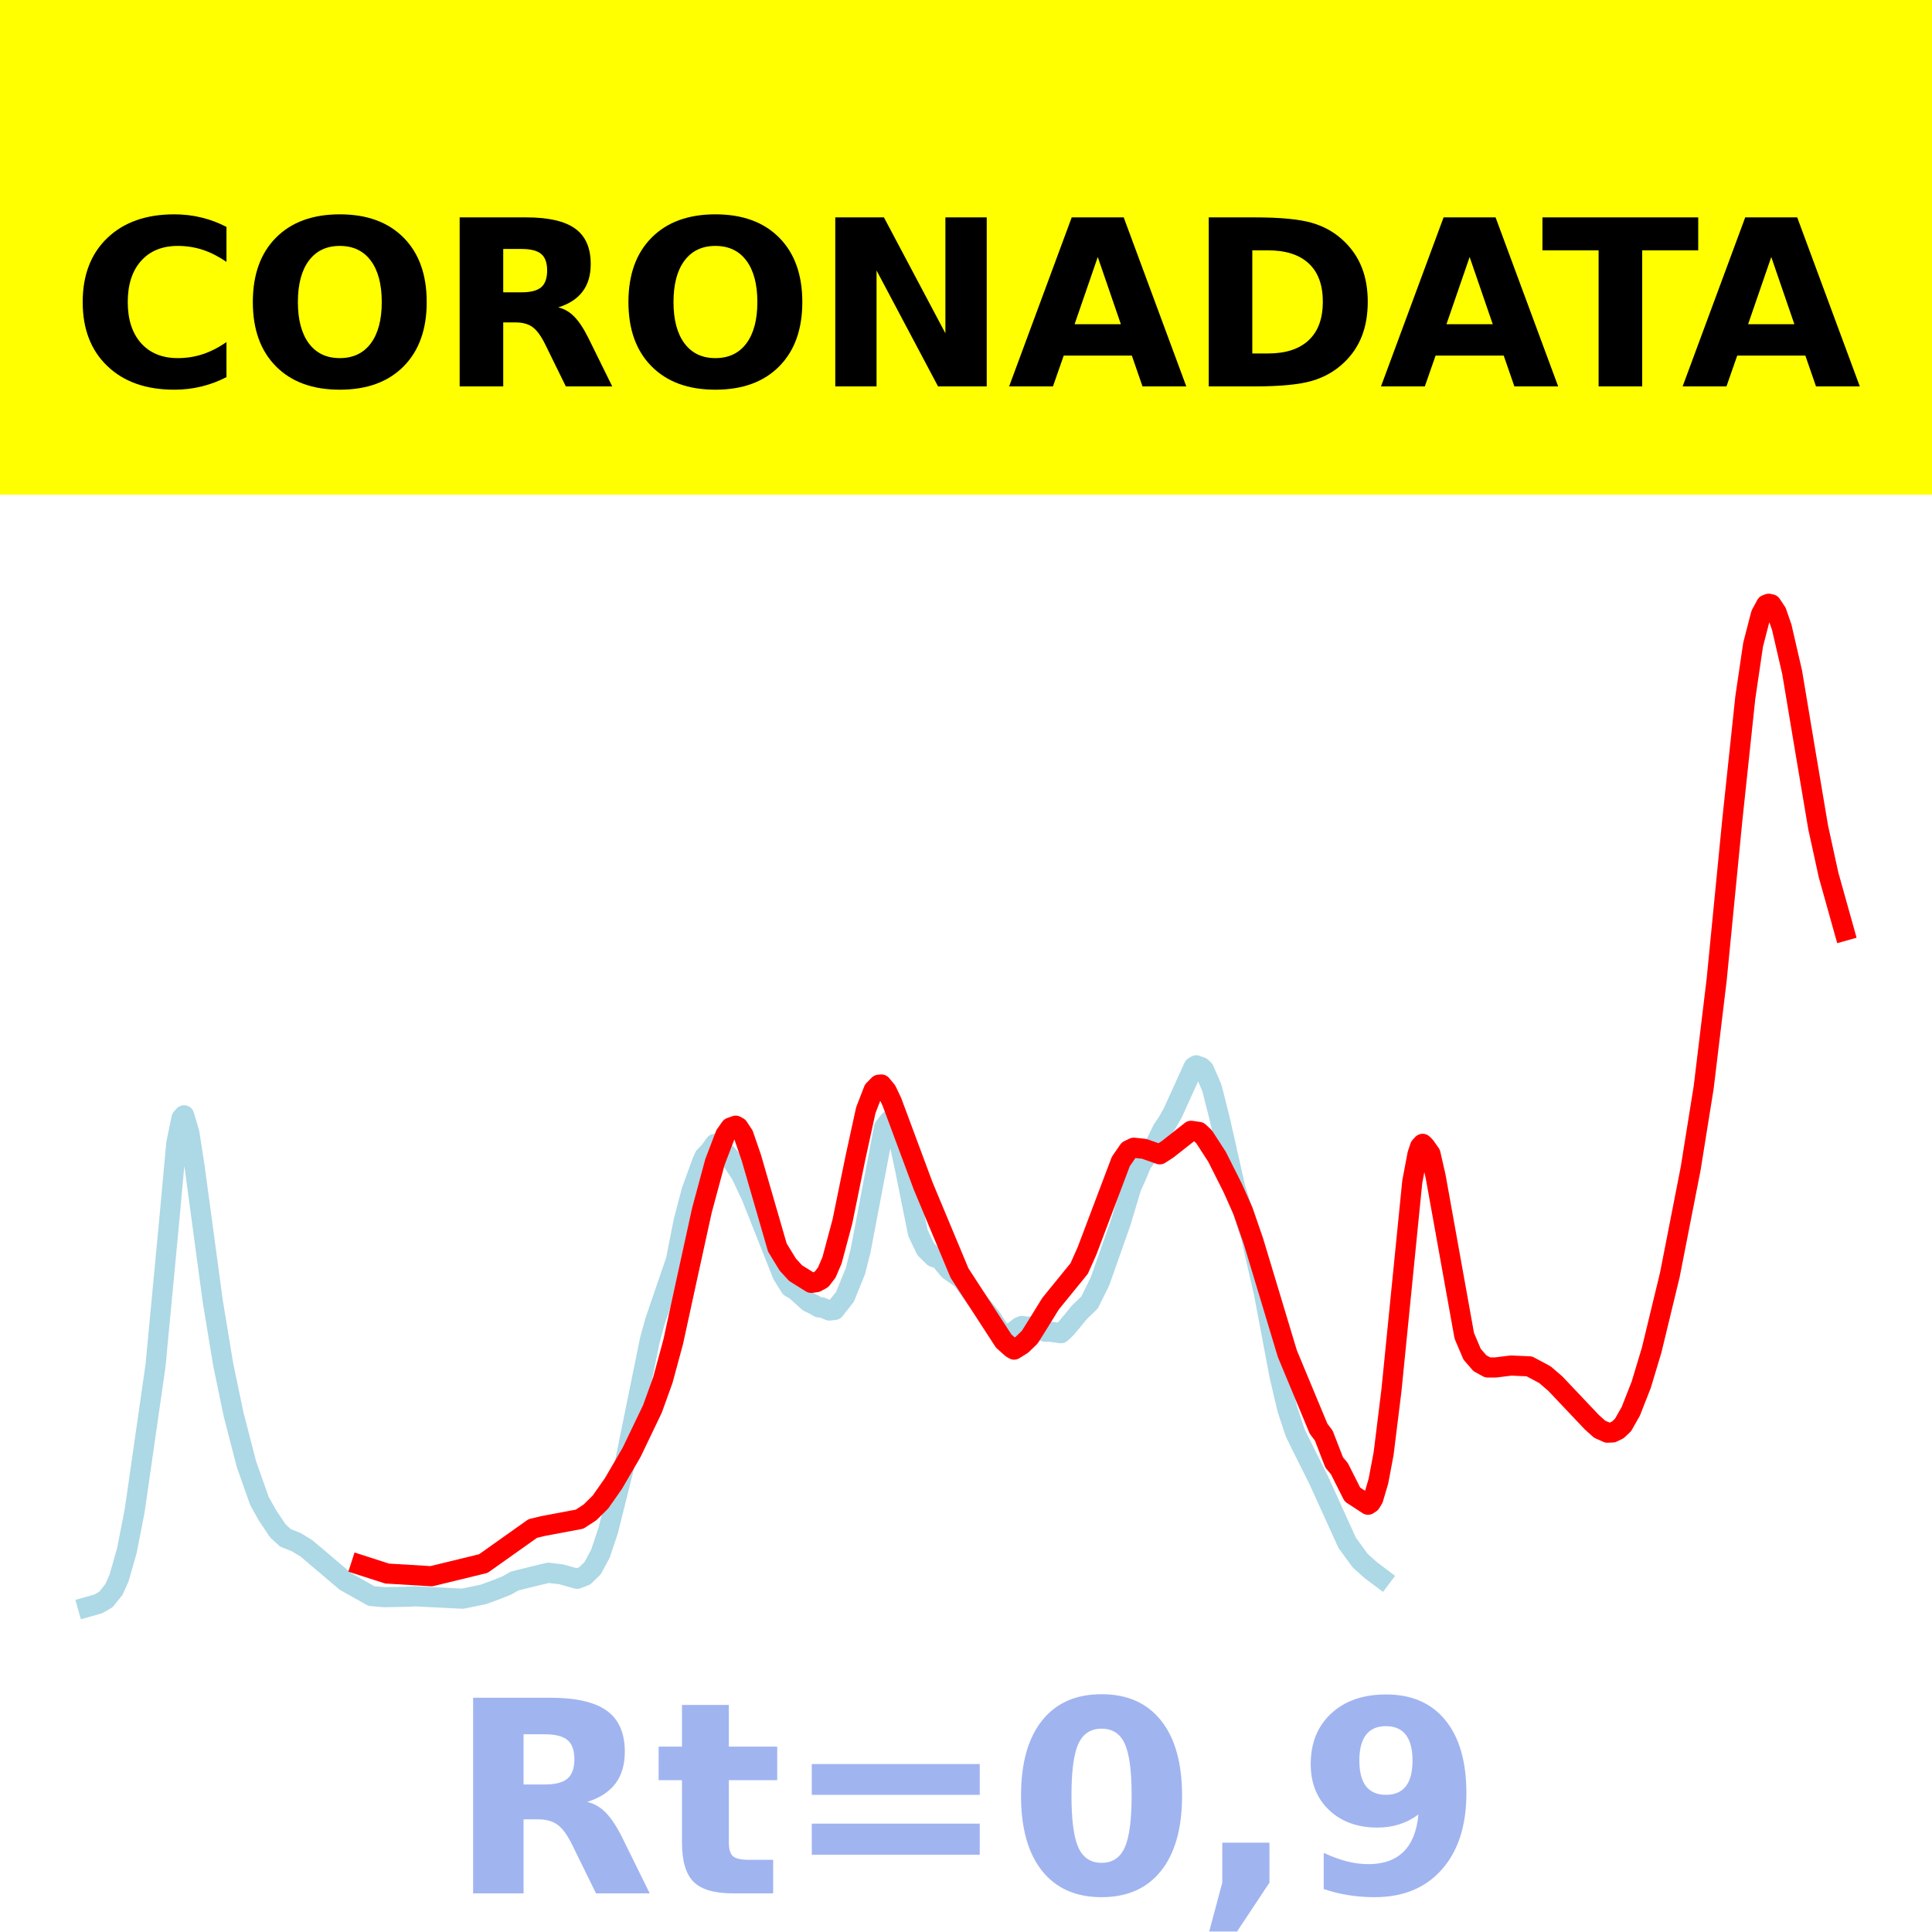
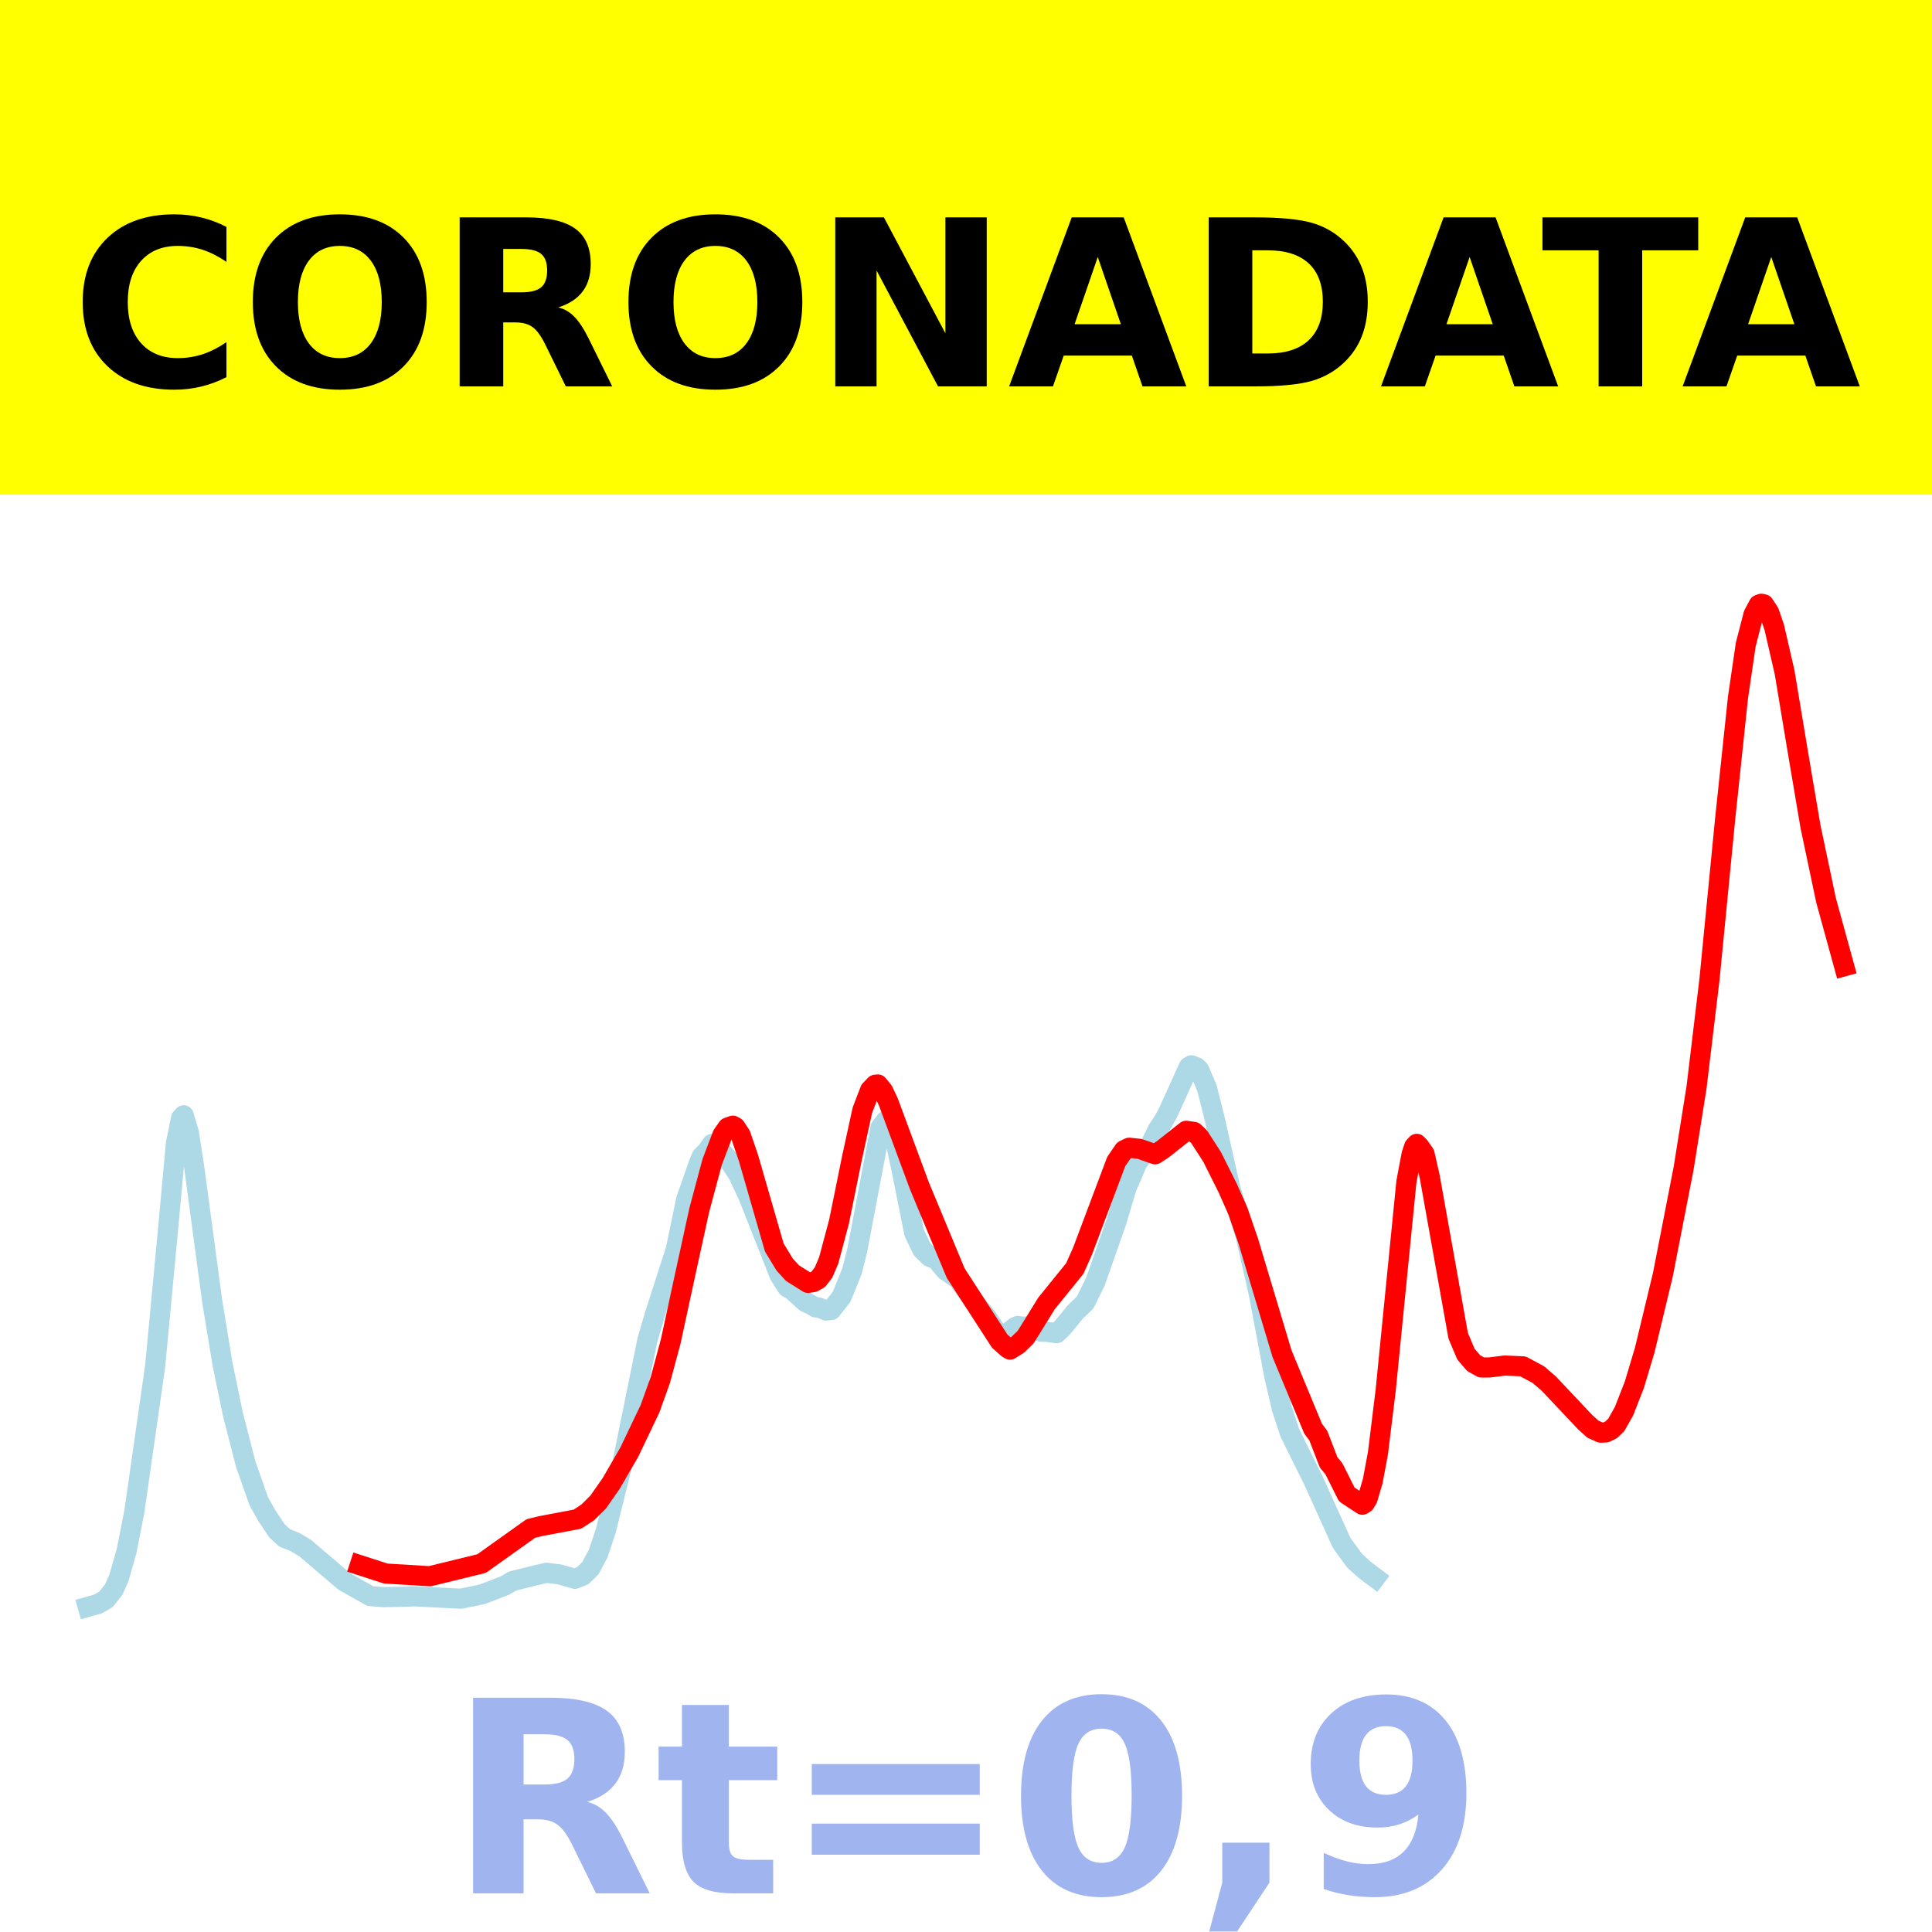
<svg xmlns="http://www.w3.org/2000/svg" xmlns:xlink="http://www.w3.org/1999/xlink" height="144pt" version="1.1" viewBox="0 0 144 144" width="144pt">
  <defs>
    <style type="text/css">*{stroke-linecap:butt;stroke-linejoin:round;}</style>
  </defs>
  <g id="figure_1">
    <g id="patch_1">
      <path d="M 0 144  L 144 144  L 144 0  L 0 0  z " style="fill:#ffffff;" />
    </g>
    <g id="axes_1">
      <g id="patch_2">
        <path d="M 0 144  L 144 144  L 144 0  L 0 0  z " style="fill:#ffffff;" />
      </g>
      <g id="line2d_1">
-         <path clip-path="url(#pdc6a93a51d)" d="M 6.545 119.765  L 7.321 119.546  L 7.903 119.209  L 8.485 118.479  L 8.873 117.618  L 9.455 115.576  L 10.036 112.611  L 11.588 101.812  L 12.558 91.565  L 13.139 85.237  L 13.527 83.34  L 13.721 83.128  L 14.109 84.416  L 14.497 86.903  L 15.855 96.965  L 16.63 101.674  L 17.406 105.404  L 18.376 109.157  L 19.345 111.893  L 19.927 112.932  L 20.703 114.094  L 21.285 114.631  L 22.061 114.932  L 22.836 115.402  L 25.745 117.869  L 27.685 118.961  L 28.655 119.044  L 30.206 119.014  L 30.982 118.982  L 34.473 119.157  L 36.024 118.84  L 36.994 118.483  L 37.77 118.174  L 38.352 117.84  L 39.903 117.455  L 40.873 117.225  L 41.842 117.344  L 43.006 117.674  L 43.588 117.45  L 44.17 116.884  L 44.752 115.804  L 45.333 114.068  L 46.497 109.406  L 48.436 99.886  L 48.824 98.47  L 50.376 93.938  L 50.958 90.994  L 51.539 88.78  L 52.315 86.638  L 52.509 86.197  L 52.897 85.808  L 53.285 85.258  L 53.673 85.465  L 54.448 86.335  L 55.224 87.524  L 56 89.164  L 58.327 95.027  L 58.909 95.949  L 59.297 96.168  L 60.267 97.046  L 60.655 97.228  L 61.042 97.45  L 61.236 97.44  L 61.818 97.679  L 62.206 97.637  L 62.982 96.65  L 63.758 94.739  L 64.145 93.204  L 65.891 84.036  L 66.279 83.538  L 66.473 83.644  L 66.667 83.939  L 67.055 85.27  L 67.442 87.063  L 68.412 91.882  L 68.994 93.105  L 69.576 93.684  L 69.77 93.754  L 69.964 93.7  L 70.352 94.212  L 70.739 94.672  L 71.709 95.352  L 72.291 96.171  L 72.873 96.976  L 73.842 98.166  L 74.424 99.05  L 74.812 99.463  L 75.2 99.52  L 75.976 98.909  L 76.17 98.83  L 76.558 98.888  L 76.945 98.862  L 77.915 99.26  L 78.303 99.261  L 79.079 99.37  L 79.467 99.004  L 80.048 98.308  L 80.436 97.827  L 81.212 97.076  L 81.988 95.502  L 83.539 91.097  L 84.315 88.515  L 84.703 87.643  L 85.091 86.711  L 86.061 85.396  L 86.642 84.199  L 87.03 83.626  L 87.418 82.933  L 88.97 79.517  L 89.164 79.402  L 89.552 79.549  L 89.745 79.741  L 90.327 81.085  L 90.909 83.385  L 92.073 88.539  L 92.848 90.961  L 93.236 92.156  L 94.206 96.393  L 95.37 102.562  L 95.952 105.032  L 96.533 106.788  L 97.115 107.973  L 98.279 110.301  L 100.412 114.994  L 101.382 116.324  L 102.158 117.019  L 102.933 117.602  L 102.933 117.602  " style="fill:none;stroke:#add8e6;stroke-linecap:square;stroke-width:1.5;" />
+         <path clip-path="url(#pe90f1a7260)" d="M 6.545 119.765  L 7.318 119.546  L 7.897 119.209  L 8.476 118.479  L 8.862 117.618  L 9.442 115.576  L 10.021 112.611  L 11.566 101.812  L 12.531 91.565  L 13.11 85.237  L 13.496 83.34  L 13.689 83.128  L 14.076 84.416  L 14.462 86.903  L 15.813 96.965  L 16.586 101.674  L 17.358 105.404  L 18.323 109.157  L 19.289 111.893  L 19.868 112.932  L 20.64 114.094  L 21.22 114.631  L 21.992 114.932  L 22.764 115.402  L 25.66 117.869  L 27.591 118.961  L 28.557 119.044  L 30.101 119.014  L 30.874 118.982  L 34.349 119.157  L 35.894 118.84  L 36.859 118.483  L 37.632 118.174  L 38.211 117.84  L 39.755 117.455  L 40.721 117.225  L 41.686 117.344  L 42.845 117.674  L 43.424 117.45  L 44.003 116.884  L 44.582 115.804  L 45.162 114.068  L 46.32 109.406  L 48.251 99.886  L 48.83 97.914  L 50.375 93.115  L 51.147 89.388  L 52.113 86.638  L 52.306 86.197  L 52.692 85.808  L 53.078 85.258  L 53.464 85.465  L 54.237 86.335  L 55.009 87.524  L 55.781 89.164  L 58.098 95.027  L 58.677 95.949  L 59.064 96.168  L 60.029 97.046  L 60.415 97.228  L 60.801 97.45  L 60.994 97.44  L 61.574 97.679  L 61.96 97.637  L 62.732 96.65  L 63.504 94.739  L 63.891 93.204  L 65.628 84.036  L 66.014 83.538  L 66.208 83.644  L 66.401 83.939  L 66.787 85.27  L 67.173 87.063  L 68.138 91.882  L 68.718 93.105  L 69.297 93.684  L 69.49 93.754  L 69.683 93.7  L 70.069 94.212  L 70.455 94.672  L 71.421 95.352  L 72 96.171  L 72.579 96.976  L 73.545 98.166  L 74.124 99.05  L 74.51 99.463  L 74.896 99.52  L 75.669 98.909  L 75.862 98.83  L 76.248 98.888  L 76.634 98.862  L 77.599 99.26  L 77.986 99.261  L 78.758 99.37  L 79.144 99.004  L 79.723 98.308  L 80.109 97.827  L 80.882 97.076  L 81.654 95.502  L 83.199 91.097  L 83.971 88.515  L 84.357 87.643  L 84.743 86.711  L 85.709 85.396  L 86.288 84.199  L 86.674 83.626  L 87.06 82.933  L 88.605 79.517  L 88.798 79.402  L 89.184 79.549  L 89.377 79.741  L 89.957 81.085  L 90.536 83.385  L 91.694 88.539  L 92.467 90.961  L 92.853 92.156  L 93.818 96.393  L 94.977 102.562  L 95.556 105.032  L 96.135 106.788  L 96.714 107.973  L 97.873 110.301  L 99.997 114.994  L 100.962 116.324  L 101.735 117.019  L 102.507 117.602  L 102.507 117.602  " style="fill:none;stroke:#add8e6;stroke-linecap:square;stroke-width:1.5;" />
      </g>
      <g id="line2d_2">
-         <path clip-path="url(#pdc6a93a51d)" d="M 26.909 116.658  L 28.848 117.283  L 32.145 117.483  L 36.024 116.54  L 39.709 113.926  L 40.485 113.74  L 43.2 113.23  L 43.976 112.722  L 44.752 111.957  L 45.721 110.575  L 47.079 108.244  L 48.63 105.01  L 49.406 102.858  L 50.182 99.991  L 51.152 95.528  L 52.315 90.219  L 53.285 86.615  L 54.061 84.586  L 54.448 84.039  L 54.836 83.902  L 55.03 84.01  L 55.418 84.598  L 56 86.289  L 57.939 92.982  L 58.715 94.253  L 59.297 94.89  L 60.461 95.618  L 60.848 95.564  L 61.236 95.351  L 61.624 94.847  L 62.012 93.941  L 62.788 91.046  L 63.758 86.292  L 64.533 82.745  L 65.115 81.244  L 65.503 80.849  L 65.697 80.833  L 66.085 81.302  L 66.473 82.117  L 68.8 88.376  L 71.515 94.882  L 74.812 99.957  L 75.394 100.476  L 75.588 100.592  L 76.17 100.228  L 76.752 99.665  L 77.333 98.739  L 78.303 97.169  L 80.436 94.547  L 81.018 93.242  L 83.539 86.571  L 84.121 85.729  L 84.509 85.544  L 85.285 85.629  L 86.448 86.036  L 87.03 85.659  L 88.776 84.284  L 89.358 84.367  L 89.745 84.729  L 90.715 86.228  L 91.879 88.543  L 92.655 90.284  L 93.43 92.531  L 95.952 100.896  L 98.279 106.488  L 98.667 107.001  L 99.442 109.004  L 99.83 109.465  L 100.8 111.392  L 101.964 112.152  L 102.158 112.026  L 102.352 111.708  L 102.739 110.399  L 103.127 108.342  L 103.709 103.637  L 105.261 88.09  L 105.648 86.047  L 105.842 85.462  L 106.036 85.255  L 106.23 85.445  L 106.618 85.999  L 107.006 87.696  L 109.139 99.56  L 109.721 100.934  L 110.303 101.606  L 110.885 101.924  L 111.467 101.923  L 112.63 101.78  L 113.988 101.839  L 115.152 102.462  L 115.927 103.13  L 118.642 105.998  L 119.224 106.521  L 119.806 106.782  L 120.194 106.765  L 120.582 106.576  L 120.97 106.212  L 121.552 105.185  L 122.327 103.211  L 123.103 100.634  L 124.461 95.02  L 126.012 87.097  L 126.982 81.05  L 127.952 73.005  L 129.115 61.133  L 130.085 51.997  L 130.667 48.048  L 131.248 45.799  L 131.636 45.075  L 131.83 45  L 132.024 45.045  L 132.412 45.63  L 132.8 46.748  L 133.576 50.11  L 134.545 55.915  L 135.515 61.669  L 136.291 65.218  L 137.455 69.373  L 137.455 69.373  " style="fill:none;stroke:#ff0000;stroke-linecap:square;stroke-width:1.5;" />
+         <path clip-path="url(#pe90f1a7260)" d="M 26.819 116.658  L 28.75 117.283  L 32.032 117.483  L 35.894 116.54  L 39.562 113.926  L 40.335 113.74  L 43.038 113.23  L 43.81 112.722  L 44.582 111.957  L 45.548 110.575  L 46.899 108.244  L 48.444 105.01  L 49.216 102.858  L 49.989 99.991  L 50.954 95.528  L 52.113 90.219  L 53.078 86.615  L 53.85 84.586  L 54.237 84.039  L 54.623 83.902  L 54.816 84.01  L 55.202 84.598  L 55.781 86.289  L 57.712 92.982  L 58.484 94.253  L 59.064 94.89  L 60.222 95.618  L 60.608 95.564  L 60.994 95.351  L 61.381 94.847  L 61.767 93.941  L 62.539 91.046  L 63.504 86.292  L 64.277 82.745  L 64.856 81.244  L 65.242 80.849  L 65.435 80.833  L 65.821 81.302  L 66.208 82.117  L 68.525 88.376  L 71.228 94.882  L 74.51 99.957  L 75.089 100.476  L 75.282 100.592  L 75.862 100.228  L 76.441 99.665  L 77.02 98.739  L 77.986 97.169  L 80.109 94.547  L 80.689 93.242  L 83.199 86.571  L 83.778 85.729  L 84.164 85.544  L 84.936 85.629  L 86.095 86.036  L 86.674 85.659  L 88.412 84.284  L 88.991 84.367  L 89.377 84.729  L 90.343 86.228  L 91.501 88.543  L 92.274 90.284  L 93.046 92.531  L 95.556 100.896  L 97.873 106.488  L 98.259 107.001  L 99.031 109.004  L 99.418 109.465  L 100.383 111.392  L 101.541 112.152  L 101.735 112.026  L 101.928 111.708  L 102.314 110.399  L 102.7 108.342  L 103.279 103.637  L 104.824 88.09  L 105.21 86.047  L 105.403 85.462  L 105.596 85.255  L 105.789 85.445  L 106.175 85.999  L 106.562 87.696  L 108.685 99.56  L 109.265 100.934  L 109.844 101.606  L 110.423 101.924  L 111.002 101.923  L 112.161 101.78  L 113.512 101.839  L 114.671 102.462  L 115.443 103.13  L 118.146 105.998  L 118.726 106.521  L 119.305 106.782  L 119.691 106.765  L 120.077 106.576  L 120.463 106.212  L 121.043 105.185  L 121.815 103.211  L 122.587 100.634  L 123.939 95.02  L 125.484 87.097  L 126.449 81.05  L 127.414 73.005  L 128.573 61.133  L 129.538 51.997  L 130.117 48.048  L 130.697 45.799  L 131.083 45.075  L 131.276 45  L 131.469 45.045  L 131.855 45.63  L 132.241 46.748  L 133.014 50.11  L 133.979 55.912  L 134.944 61.61  L 136.103 67.101  L 137.455 72.021  L 137.455 72.021  " style="fill:none;stroke:#ff0000;stroke-linecap:square;stroke-width:1.5;" />
      </g>
      <g id="patch_3">
        <path d="M 0 144  L 0 0  " style="fill:none;stroke:#ffffff;stroke-linecap:square;stroke-linejoin:miter;stroke-width:0.8;" />
      </g>
      <g id="patch_4">
        <path d="M 144 144  L 144 0  " style="fill:none;stroke:#ffffff;stroke-linecap:square;stroke-linejoin:miter;stroke-width:0.8;" />
      </g>
      <g id="patch_5">
-         <path d="M 0 144  L 144 144  " style="fill:none;stroke:#ffffff;stroke-linecap:square;stroke-linejoin:miter;stroke-width:0.8;" />
+         <path d="M -0 144  L 144 144  " style="fill:none;stroke:#ffffff;stroke-linecap:square;stroke-linejoin:miter;stroke-width:0.8;" />
      </g>
      <g id="patch_6">
-         <path d="M 0 0  L 144 0  " style="fill:none;stroke:#ffffff;stroke-linecap:square;stroke-linejoin:miter;stroke-width:0.8;" />
+         <path d="M -0 0  L 144 0  " style="fill:none;stroke:#ffffff;stroke-linecap:square;stroke-linejoin:miter;stroke-width:0.8;" />
      </g>
    </g>
    <g id="text_1">
      <g id="patch_7">
        <path d="M -64.848 36.368  L 208.848 36.368  L 208.848 -7.654  L -64.848 -7.654  z " style="fill:#ffff00;stroke:#ffff00;stroke-linejoin:miter;" />
      </g>
      <g transform="translate(72 9.45018)scale(0.1728 -0.1728)" />
      <g transform="translate(-60.87375 28.8)scale(0.1728 -0.1728)">
        <defs>
          <path id="DejaVuSans-Bold-32" />
          <path d="M 67 4  Q 61.812 1.312 56.203 -0.047  Q 50.594 -1.422 44.484 -1.422  Q 26.266 -1.422 15.625 8.766  Q 4.984 18.953 4.984 36.375  Q 4.984 53.859 15.625 64.031  Q 26.266 74.219 44.484 74.219  Q 50.594 74.219 56.203 72.844  Q 61.812 71.484 67 68.797  L 67 53.719  Q 61.766 57.281 56.688 58.938  Q 51.609 60.594 46 60.594  Q 35.938 60.594 30.172 54.141  Q 24.422 47.703 24.422 36.375  Q 24.422 25.094 30.172 18.641  Q 35.938 12.203 46 12.203  Q 51.609 12.203 56.688 13.859  Q 61.766 15.531 67 19.094  z " id="DejaVuSans-Bold-67" />
          <path d="M 42.484 60.594  Q 33.891 60.594 29.156 54.25  Q 24.422 47.906 24.422 36.375  Q 24.422 24.906 29.156 18.547  Q 33.891 12.203 42.484 12.203  Q 51.125 12.203 55.859 18.547  Q 60.594 24.906 60.594 36.375  Q 60.594 47.906 55.859 54.25  Q 51.125 60.594 42.484 60.594  z M 42.484 74.219  Q 60.062 74.219 70.016 64.156  Q 79.984 54.109 79.984 36.375  Q 79.984 18.703 70.016 8.641  Q 60.062 -1.422 42.484 -1.422  Q 24.953 -1.422 14.969 8.641  Q 4.984 18.703 4.984 36.375  Q 4.984 54.109 14.969 64.156  Q 24.953 74.219 42.484 74.219  z " id="DejaVuSans-Bold-79" />
          <path d="M 35.891 40.578  Q 41.797 40.578 44.359 42.766  Q 46.922 44.969 46.922 50  Q 46.922 54.984 44.359 57.125  Q 41.797 59.281 35.891 59.281  L 27.984 59.281  L 27.984 40.578  z M 27.984 27.594  L 27.984 0  L 9.188 0  L 9.188 72.906  L 37.891 72.906  Q 52.297 72.906 59 68.062  Q 65.719 63.234 65.719 52.781  Q 65.719 45.562 62.219 40.922  Q 58.734 36.281 51.703 34.078  Q 55.562 33.203 58.609 30.094  Q 61.672 27 64.797 20.703  L 75 0  L 54.984 0  L 46.094 18.109  Q 43.406 23.578 40.641 25.578  Q 37.891 27.594 33.297 27.594  z " id="DejaVuSans-Bold-82" />
          <path d="M 9.188 72.906  L 30.172 72.906  L 56.688 22.906  L 56.688 72.906  L 74.516 72.906  L 74.516 0  L 53.516 0  L 27 50  L 27 0  L 9.188 0  z " id="DejaVuSans-Bold-78" />
          <path d="M 53.422 13.281  L 24.031 13.281  L 19.391 0  L 0.484 0  L 27.484 72.906  L 49.906 72.906  L 76.906 0  L 58.016 0  z M 28.719 26.812  L 48.688 26.812  L 38.719 55.812  z " id="DejaVuSans-Bold-65" />
          <path d="M 27.984 58.688  L 27.984 14.203  L 34.719 14.203  Q 46.234 14.203 52.312 19.922  Q 58.406 25.641 58.406 36.531  Q 58.406 47.359 52.344 53.016  Q 46.297 58.688 34.719 58.688  z M 9.188 72.906  L 29 72.906  Q 45.609 72.906 53.734 70.531  Q 61.859 68.172 67.672 62.5  Q 72.797 57.562 75.281 51.109  Q 77.781 44.672 77.781 36.531  Q 77.781 28.266 75.281 21.797  Q 72.797 15.328 67.672 10.406  Q 61.812 4.734 53.609 2.359  Q 45.406 0 29 0  L 9.188 0  z " id="DejaVuSans-Bold-68" />
          <path d="M 0.484 72.906  L 67.672 72.906  L 67.672 58.688  L 43.5 58.688  L 43.5 0  L 24.703 0  L 24.703 58.688  L 0.484 58.688  z " id="DejaVuSans-Bold-84" />
        </defs>
        <use xlink:href="#DejaVuSans-Bold-32" />
        <use x="34.814" xlink:href="#DejaVuSans-Bold-32" />
        <use x="69.629" xlink:href="#DejaVuSans-Bold-32" />
        <use x="104.443" xlink:href="#DejaVuSans-Bold-32" />
        <use x="139.258" xlink:href="#DejaVuSans-Bold-32" />
        <use x="174.072" xlink:href="#DejaVuSans-Bold-32" />
        <use x="208.887" xlink:href="#DejaVuSans-Bold-32" />
        <use x="243.701" xlink:href="#DejaVuSans-Bold-32" />
        <use x="278.516" xlink:href="#DejaVuSans-Bold-32" />
        <use x="313.33" xlink:href="#DejaVuSans-Bold-32" />
        <use x="348.145" xlink:href="#DejaVuSans-Bold-32" />
        <use x="382.959" xlink:href="#DejaVuSans-Bold-67" />
        <use x="456.348" xlink:href="#DejaVuSans-Bold-79" />
        <use x="541.357" xlink:href="#DejaVuSans-Bold-82" />
        <use x="618.359" xlink:href="#DejaVuSans-Bold-79" />
        <use x="703.369" xlink:href="#DejaVuSans-Bold-78" />
        <use x="787.061" xlink:href="#DejaVuSans-Bold-65" />
        <use x="864.453" xlink:href="#DejaVuSans-Bold-68" />
        <use x="947.461" xlink:href="#DejaVuSans-Bold-65" />
        <use x="1017.104" xlink:href="#DejaVuSans-Bold-84" />
        <use x="1077.566" xlink:href="#DejaVuSans-Bold-65" />
        <use x="1154.959" xlink:href="#DejaVuSans-Bold-32" />
        <use x="1189.773" xlink:href="#DejaVuSans-Bold-32" />
        <use x="1224.588" xlink:href="#DejaVuSans-Bold-32" />
        <use x="1259.402" xlink:href="#DejaVuSans-Bold-32" />
        <use x="1294.217" xlink:href="#DejaVuSans-Bold-32" />
        <use x="1329.031" xlink:href="#DejaVuSans-Bold-32" />
        <use x="1363.846" xlink:href="#DejaVuSans-Bold-32" />
        <use x="1398.66" xlink:href="#DejaVuSans-Bold-32" />
        <use x="1433.475" xlink:href="#DejaVuSans-Bold-32" />
        <use x="1468.289" xlink:href="#DejaVuSans-Bold-32" />
        <use x="1503.104" xlink:href="#DejaVuSans-Bold-32" />
      </g>
    </g>
    <g id="text_2">
      <g style="fill:#4169e1;opacity:0.5;" transform="translate(33.42656 141.12)scale(0.2 -0.2)">
        <defs>
          <path d="M 27.484 70.219  L 27.484 54.688  L 45.516 54.688  L 45.516 42.188  L 27.484 42.188  L 27.484 19  Q 27.484 15.188 29 13.844  Q 30.516 12.5 35.016 12.5  L 44 12.5  L 44 0  L 29 0  Q 18.656 0 14.328 4.312  Q 10.016 8.641 10.016 19  L 10.016 42.188  L 1.312 42.188  L 1.312 54.688  L 10.016 54.688  L 10.016 70.219  z " id="DejaVuSans-Bold-116" />
          <path d="M 10.594 48.188  L 73.188 48.188  L 73.188 36.719  L 10.594 36.719  z M 10.594 25.984  L 73.188 25.984  L 73.188 14.406  L 10.594 14.406  z " id="DejaVuSans-Bold-61" />
          <path d="M 46 36.531  Q 46 50.203 43.438 55.781  Q 40.875 61.375 34.812 61.375  Q 28.766 61.375 26.172 55.781  Q 23.578 50.203 23.578 36.531  Q 23.578 22.703 26.172 17.031  Q 28.766 11.375 34.812 11.375  Q 40.828 11.375 43.406 17.031  Q 46 22.703 46 36.531  z M 64.797 36.375  Q 64.797 18.266 56.984 8.422  Q 49.172 -1.422 34.812 -1.422  Q 20.406 -1.422 12.594 8.422  Q 4.781 18.266 4.781 36.375  Q 4.781 54.547 12.594 64.375  Q 20.406 74.219 34.812 74.219  Q 49.172 74.219 56.984 64.375  Q 64.797 54.547 64.797 36.375  z " id="DejaVuSans-Bold-48" />
          <path d="M 10.203 18.891  L 27.781 18.891  L 27.781 4  L 15.719 -14.203  L 5.328 -14.203  L 10.203 4  z " id="DejaVuSans-Bold-44" />
          <path d="M 10.016 1.609  L 10.016 15.094  Q 14.5 12.984 18.594 11.938  Q 22.703 10.891 26.703 10.891  Q 35.109 10.891 39.797 15.547  Q 44.484 20.219 45.312 29.391  Q 42 26.953 38.234 25.734  Q 34.469 24.516 30.078 24.516  Q 18.891 24.516 12.031 31.031  Q 5.172 37.547 5.172 48.188  Q 5.172 59.969 12.812 67.047  Q 20.453 74.125 33.297 74.125  Q 47.562 74.125 55.375 64.5  Q 63.188 54.891 63.188 37.312  Q 63.188 19.234 54.047 8.906  Q 44.922 -1.422 29 -1.422  Q 23.875 -1.422 19.188 -0.656  Q 14.5 0.094 10.016 1.609  z M 33.203 36.719  Q 38.141 36.719 40.625 39.906  Q 43.109 43.109 43.109 49.516  Q 43.109 55.859 40.625 59.078  Q 38.141 62.312 33.203 62.312  Q 28.266 62.312 25.781 59.078  Q 23.297 55.859 23.297 49.516  Q 23.297 43.109 25.781 39.906  Q 28.266 36.719 33.203 36.719  z " id="DejaVuSans-Bold-57" />
        </defs>
        <use xlink:href="#DejaVuSans-Bold-82" />
        <use x="77.002" xlink:href="#DejaVuSans-Bold-116" />
        <use x="124.805" xlink:href="#DejaVuSans-Bold-61" />
        <use x="208.594" xlink:href="#DejaVuSans-Bold-48" />
        <use x="278.174" xlink:href="#DejaVuSans-Bold-44" />
        <use x="316.162" xlink:href="#DejaVuSans-Bold-57" />
      </g>
    </g>
  </g>
  <defs>
-     <clipPath id="pdc6a93a51d">
+     <clipPath id="pe90f1a7260">
      <rect height="144" width="144" x="0" y="0" />
    </clipPath>
  </defs>
</svg>
